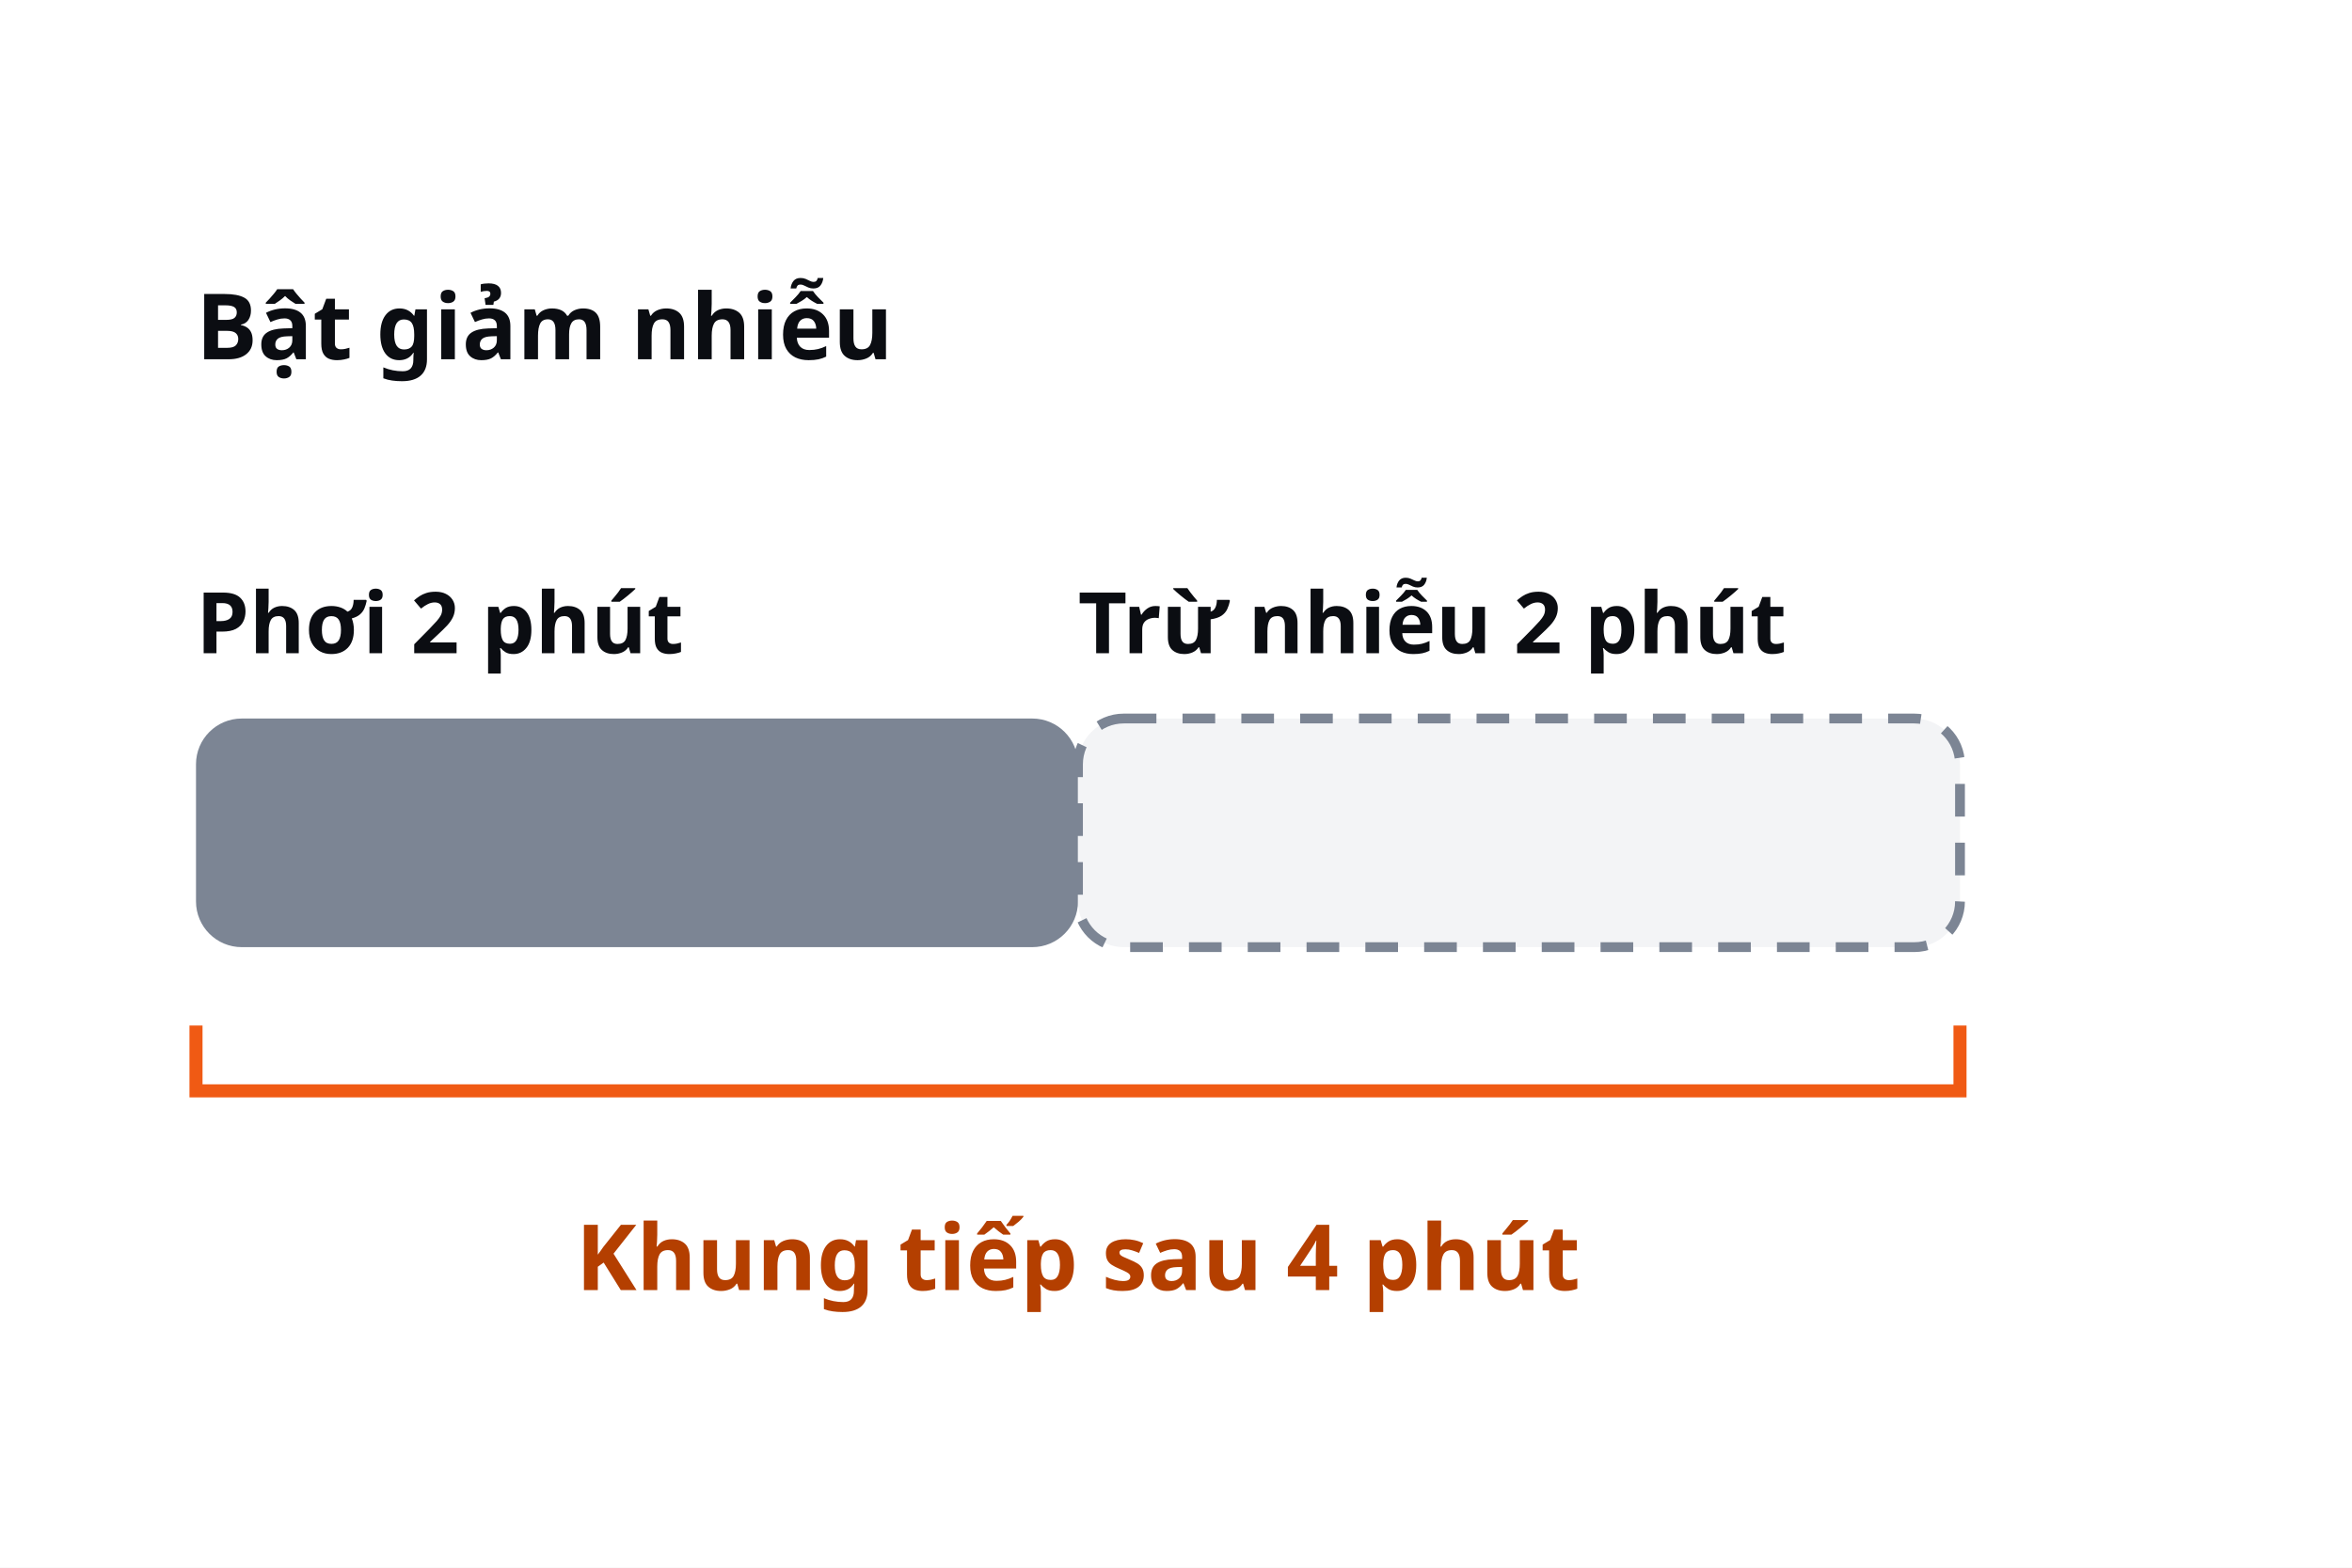
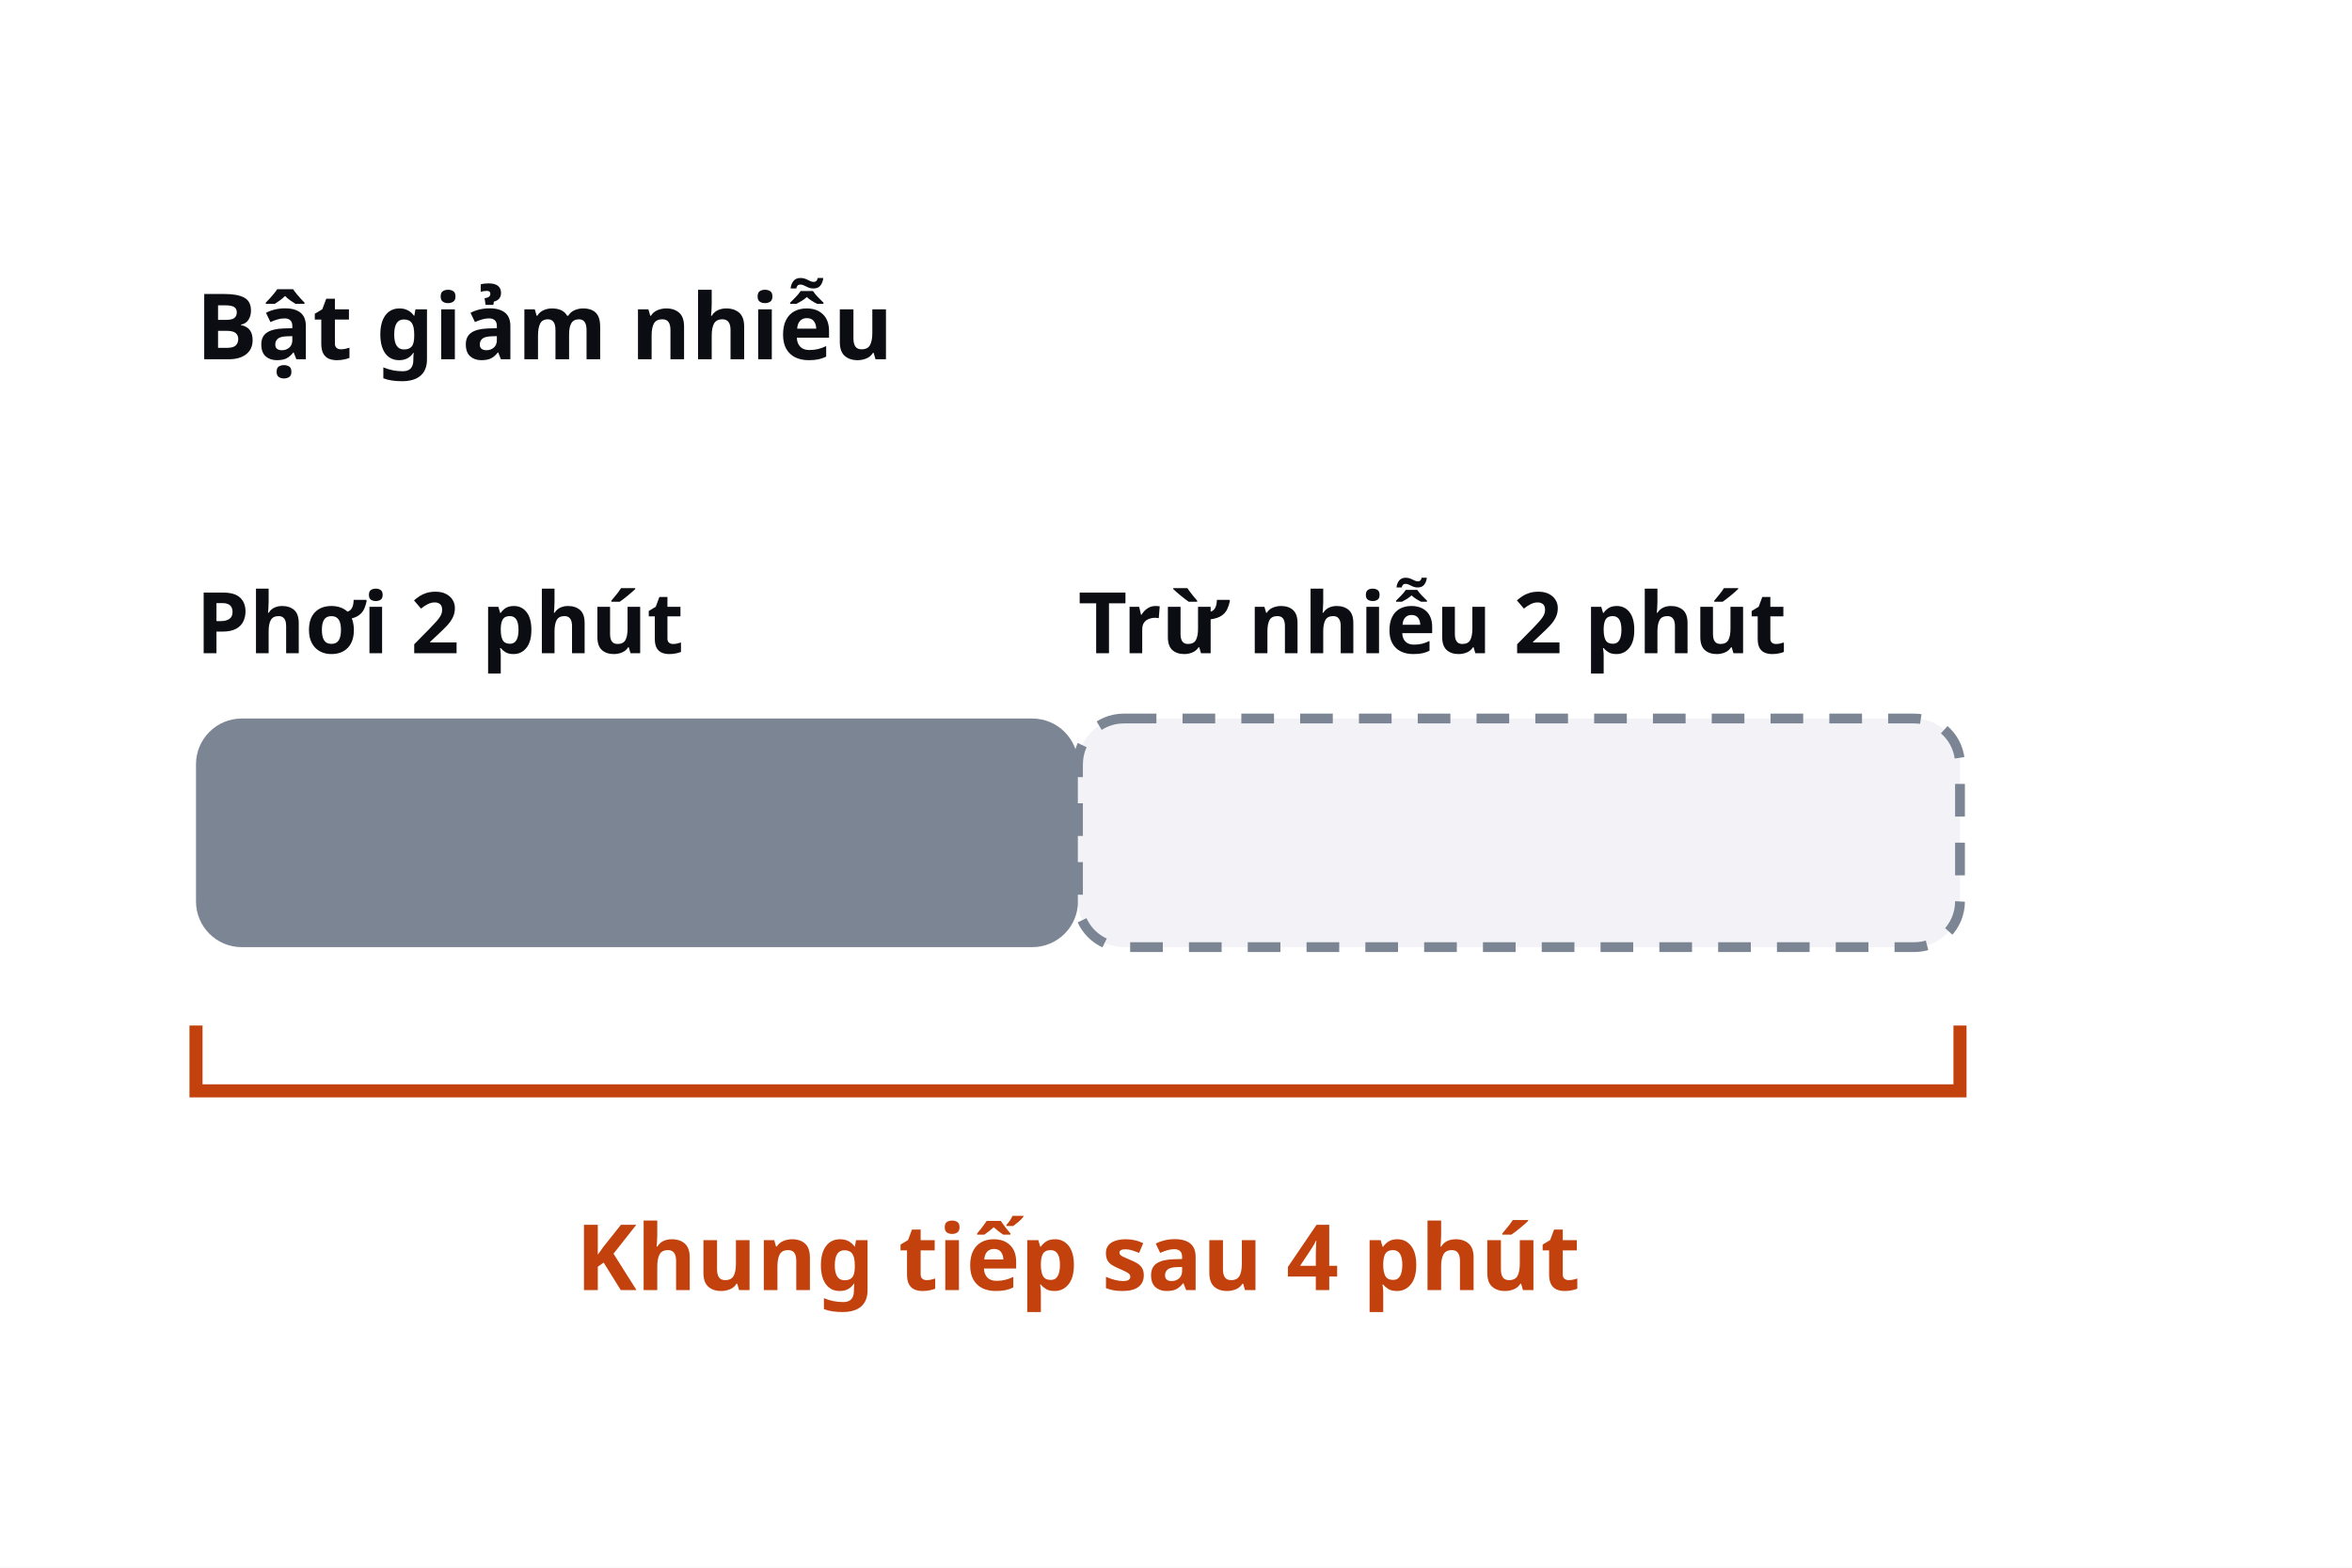
<svg xmlns="http://www.w3.org/2000/svg" viewBox="0 0 720 480" width="720" height="480" font-family="Noto Sans, system-ui, sans-serif">
  <rect width="720" height="480" fill="#ffffff" />
  <text x="60" y="110" font-size="28" font-weight="600" fill="#0b0d12">Bật giảm nhiễu</text>
  <text x="60" y="200" font-size="26" font-weight="600" fill="#0b0d12">Phơi 2 phút</text>
  <rect x="60" y="220" width="270" height="70" rx="14" fill="#7c8594" />
  <text x="330" y="200" font-size="26" font-weight="600" fill="#0b0d12">Trừ nhiễu 2 phút</text>
-   <rect x="330" y="220" width="270" height="70" rx="14" fill="#f3f4f6" stroke="#7c8594" stroke-width="3" stroke-dasharray="10 8" />
-   <path d="M60,314 V334 H600 V314" fill="none" stroke="#f05a14" stroke-width="4" />
-   <text x="330" y="395" font-size="28" font-weight="600" text-anchor="middle" fill="#b43f00">Khung tiếp sau 4 phút</text>
+   <rect x="330" y="220" width="270" height="70" rx="14" fill="#f2f2f7" stroke="#7c8594" stroke-width="3" stroke-dasharray="10 8" />
+   <path d="M60,314 V334 H600 V314" fill="none" stroke="#c2410c" stroke-width="4" />
+   <text x="330" y="395" font-size="28" font-weight="600" text-anchor="middle" fill="#c2410c">Khung tiếp sau 4 phút</text>
</svg>
